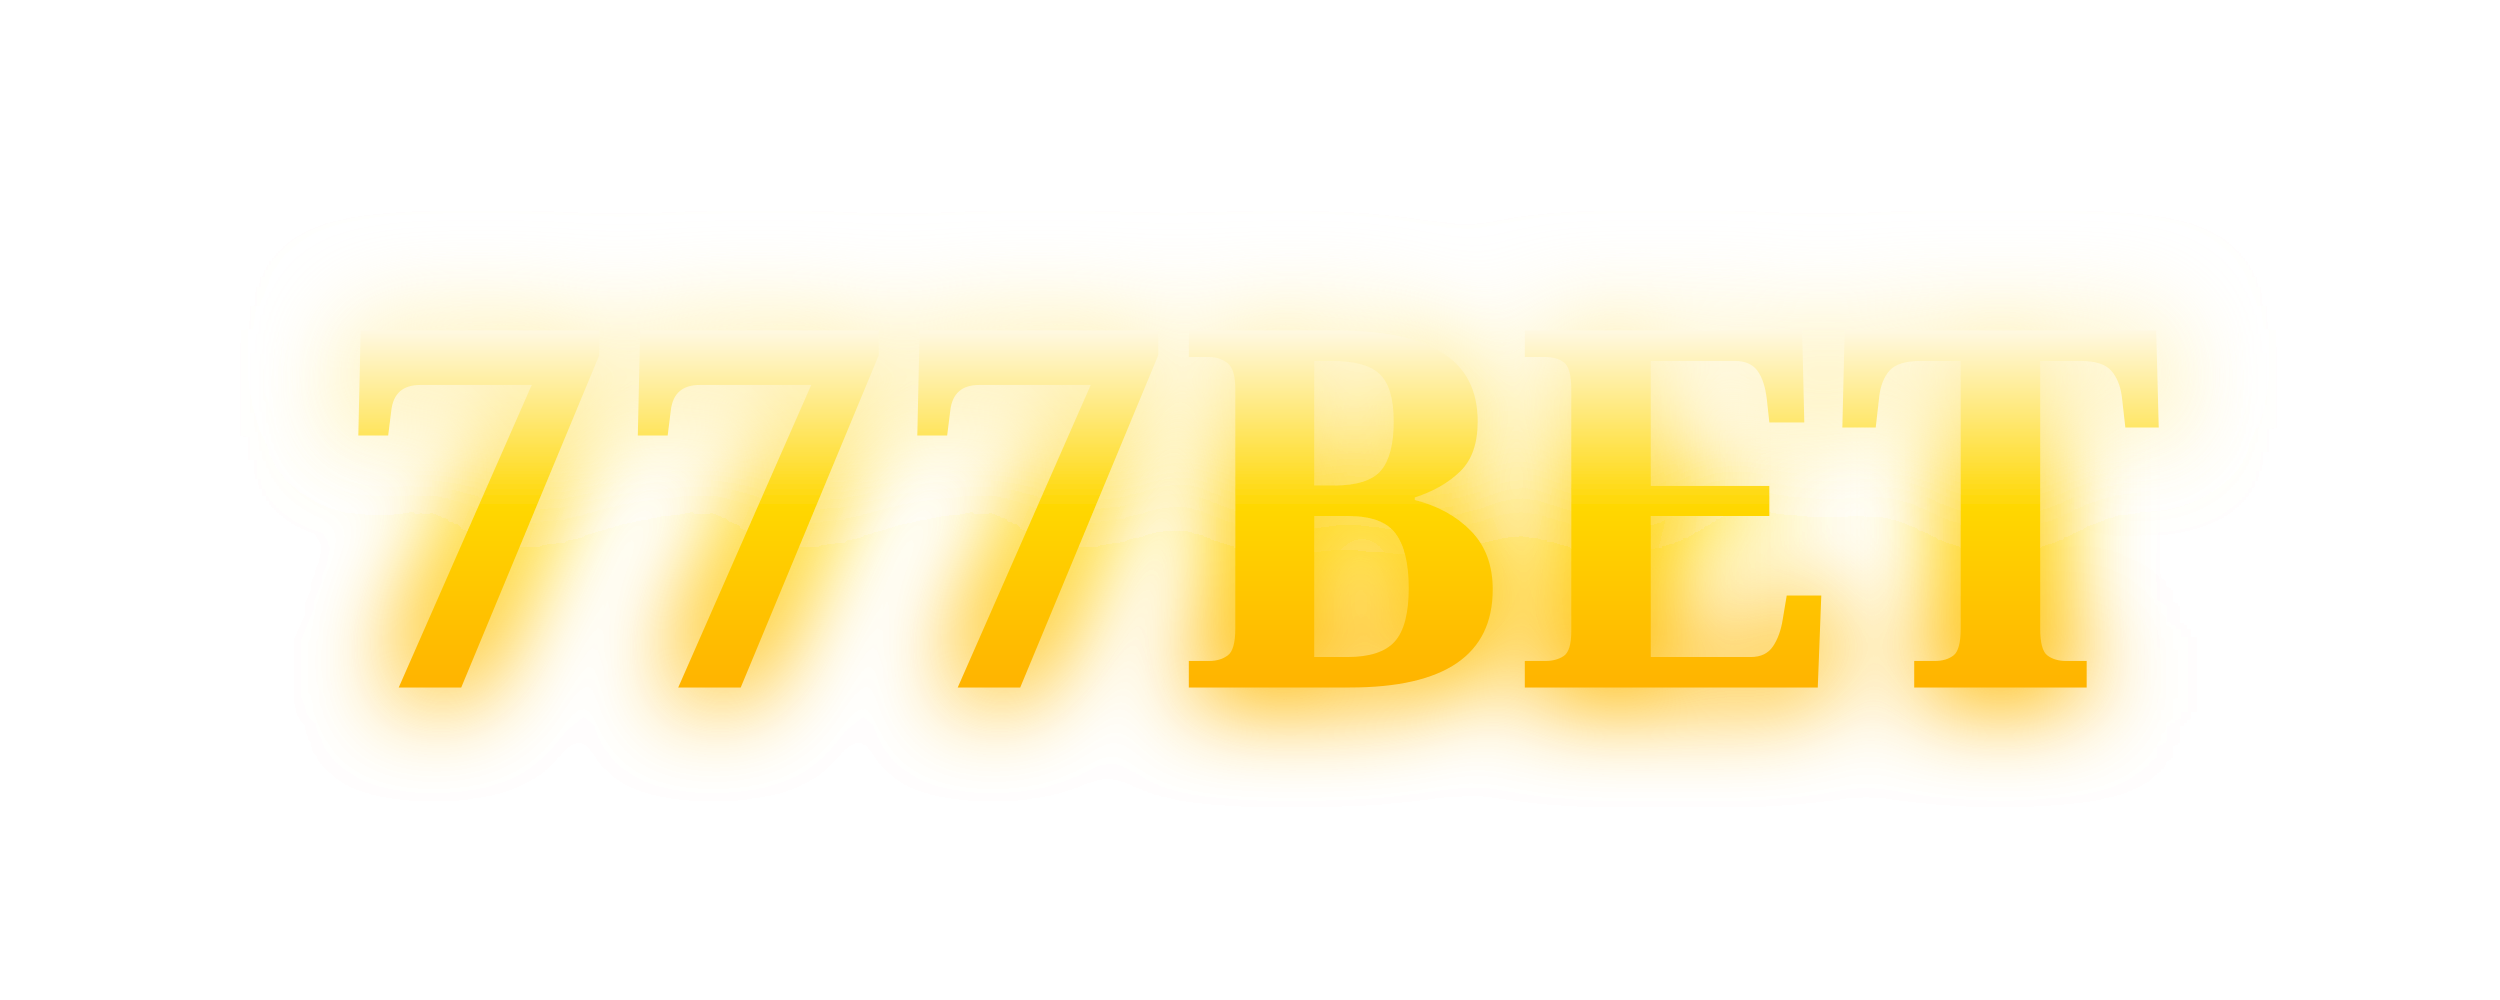
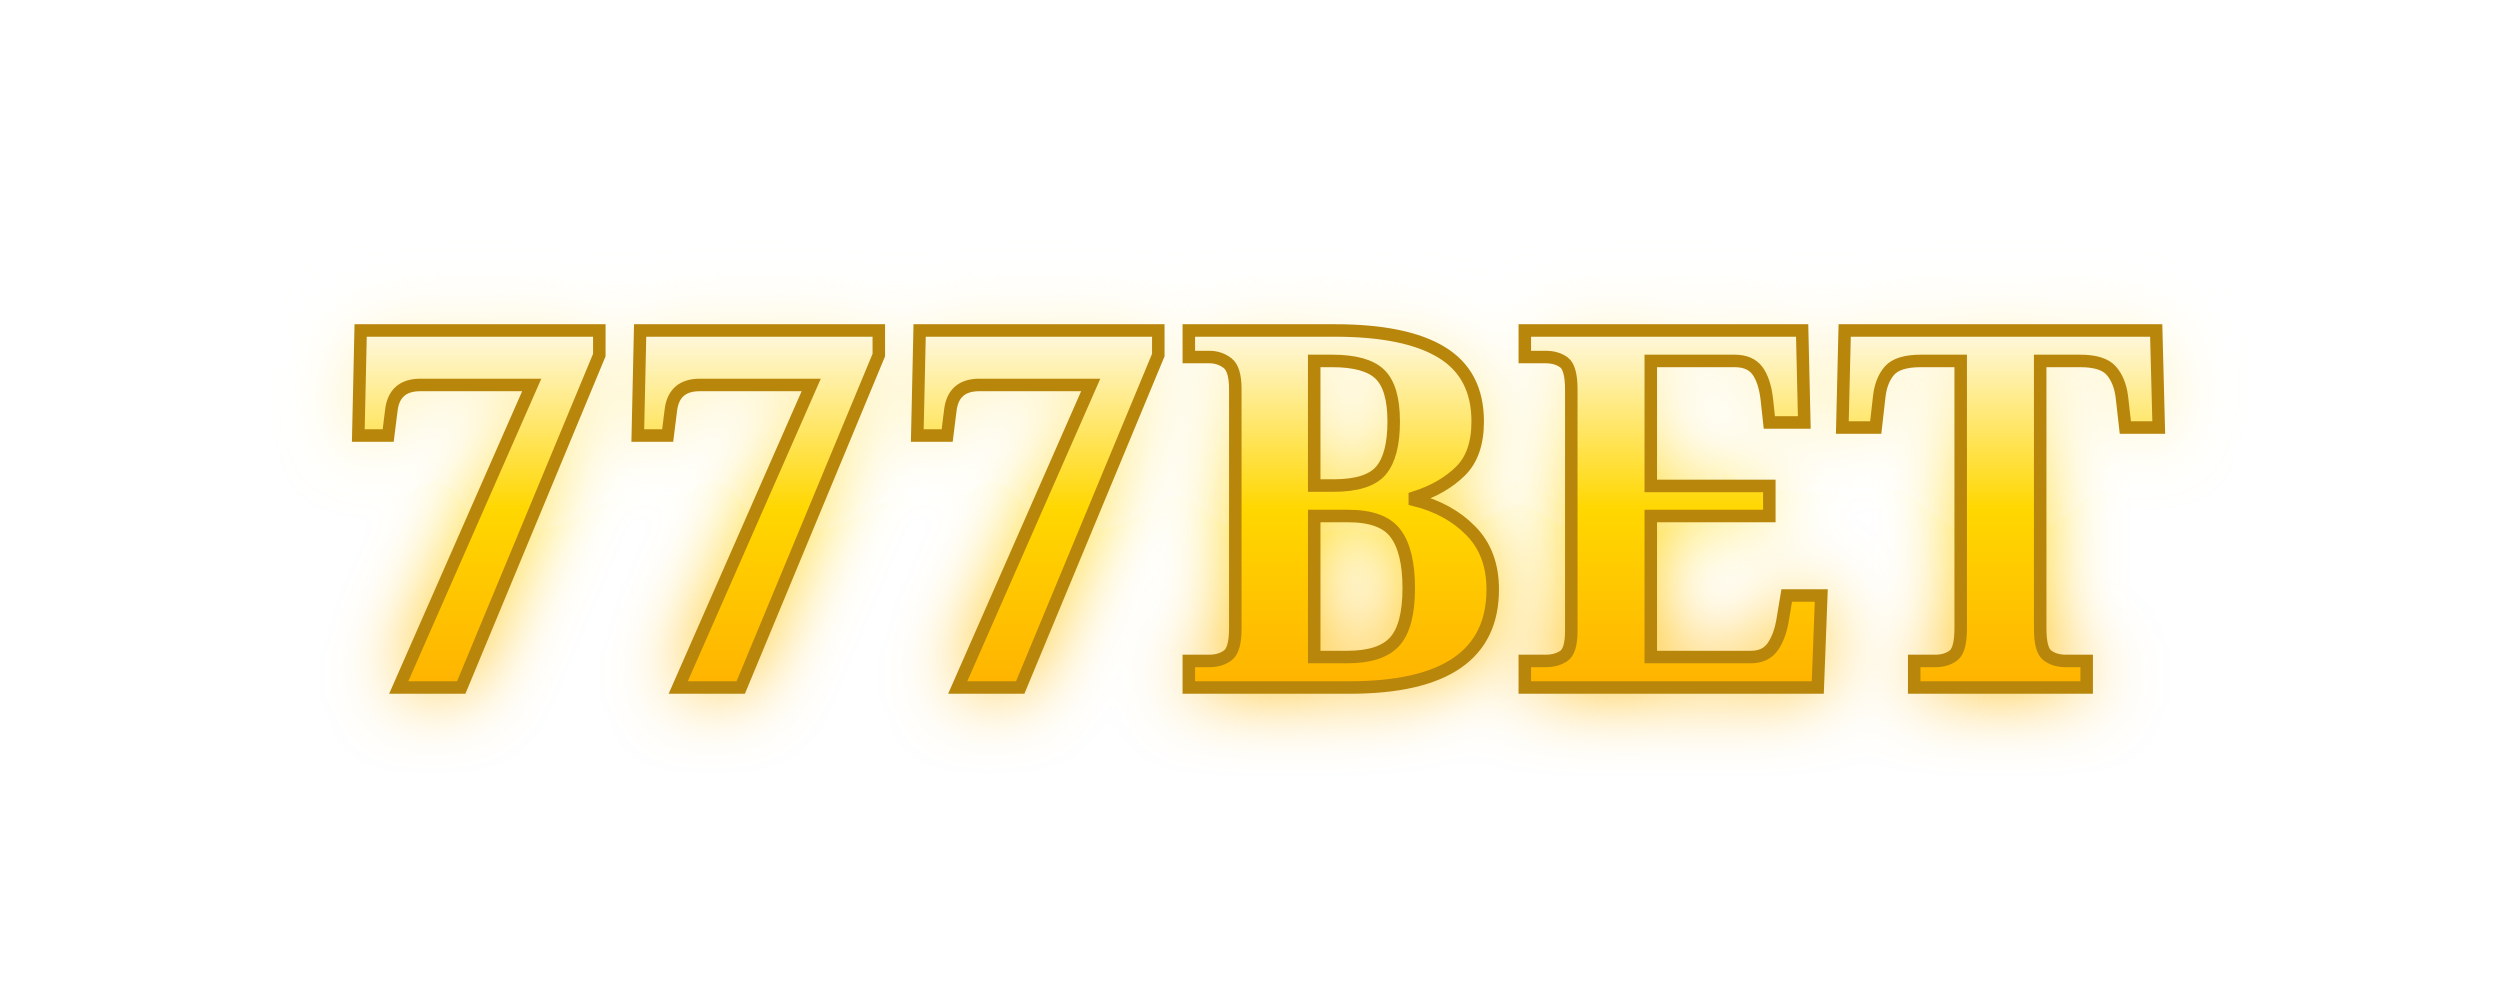
<svg xmlns="http://www.w3.org/2000/svg" width="200" height="80" viewBox="0 0 200 80">
  <defs>
    <linearGradient id="goldGradient" x1="0%" y1="0%" x2="0%" y2="100%">
      <stop offset="0%" stop-color="#fff8e1" />
      <stop offset="50%" stop-color="#ffd700" />
      <stop offset="100%" stop-color="#ffb300" />
    </linearGradient>
    <filter id="goldGlow" x="-50%" y="-50%" width="200%" height="200%">
-       <feGaussianBlur stdDeviation="4" result="blur" />
+       <feGaussianBlur stdDeviation="3" result="blur" />
      <feMerge>
-         <feMergeNode in="blur" />
        <feMergeNode in="blur" />
        <feMergeNode in="SourceGraphic" />
      </feMerge>
    </filter>
  </defs>
  <text x="100" y="55" text-anchor="middle" font-size="40" font-family="serif" font-weight="bold" fill="url(#goldGradient)" filter="url(#goldGlow)">777BET</text>
+   <text x="100" y="55" text-anchor="middle" font-size="40" font-family="serif" font-weight="bold" fill="url(#goldGradient)" stroke="#b8860b" stroke-width="1">777BET</text>
</svg>
